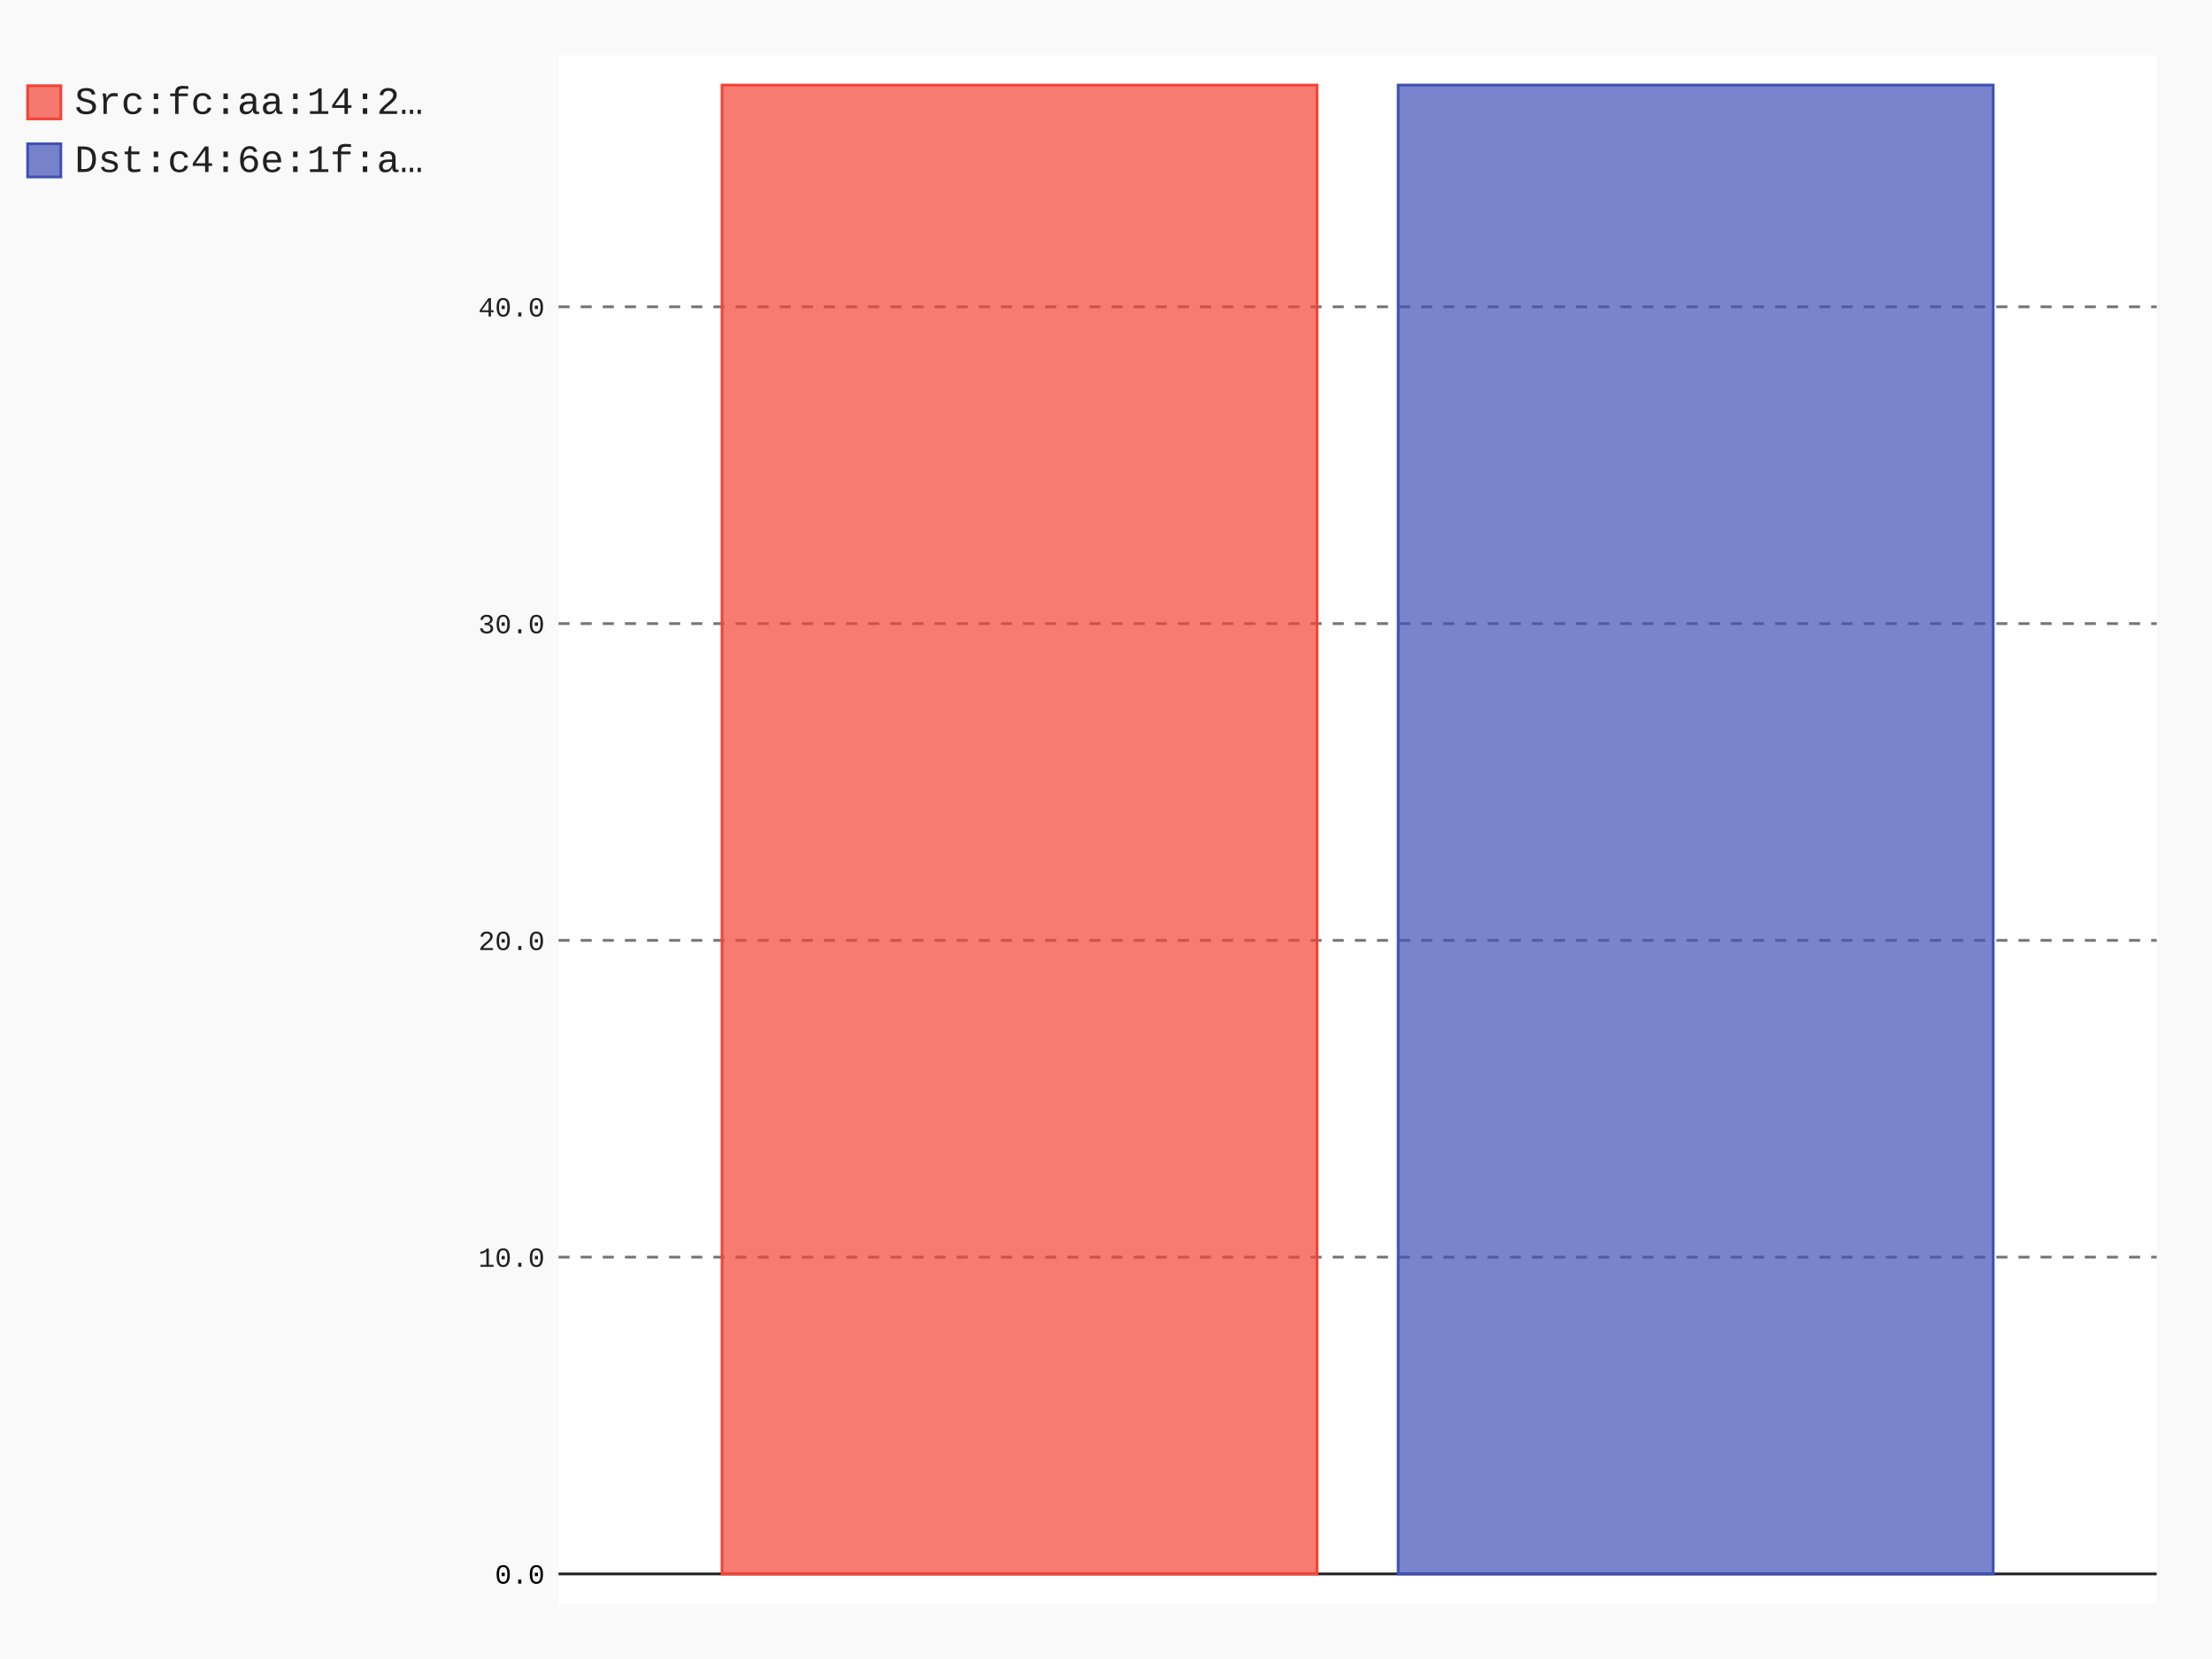
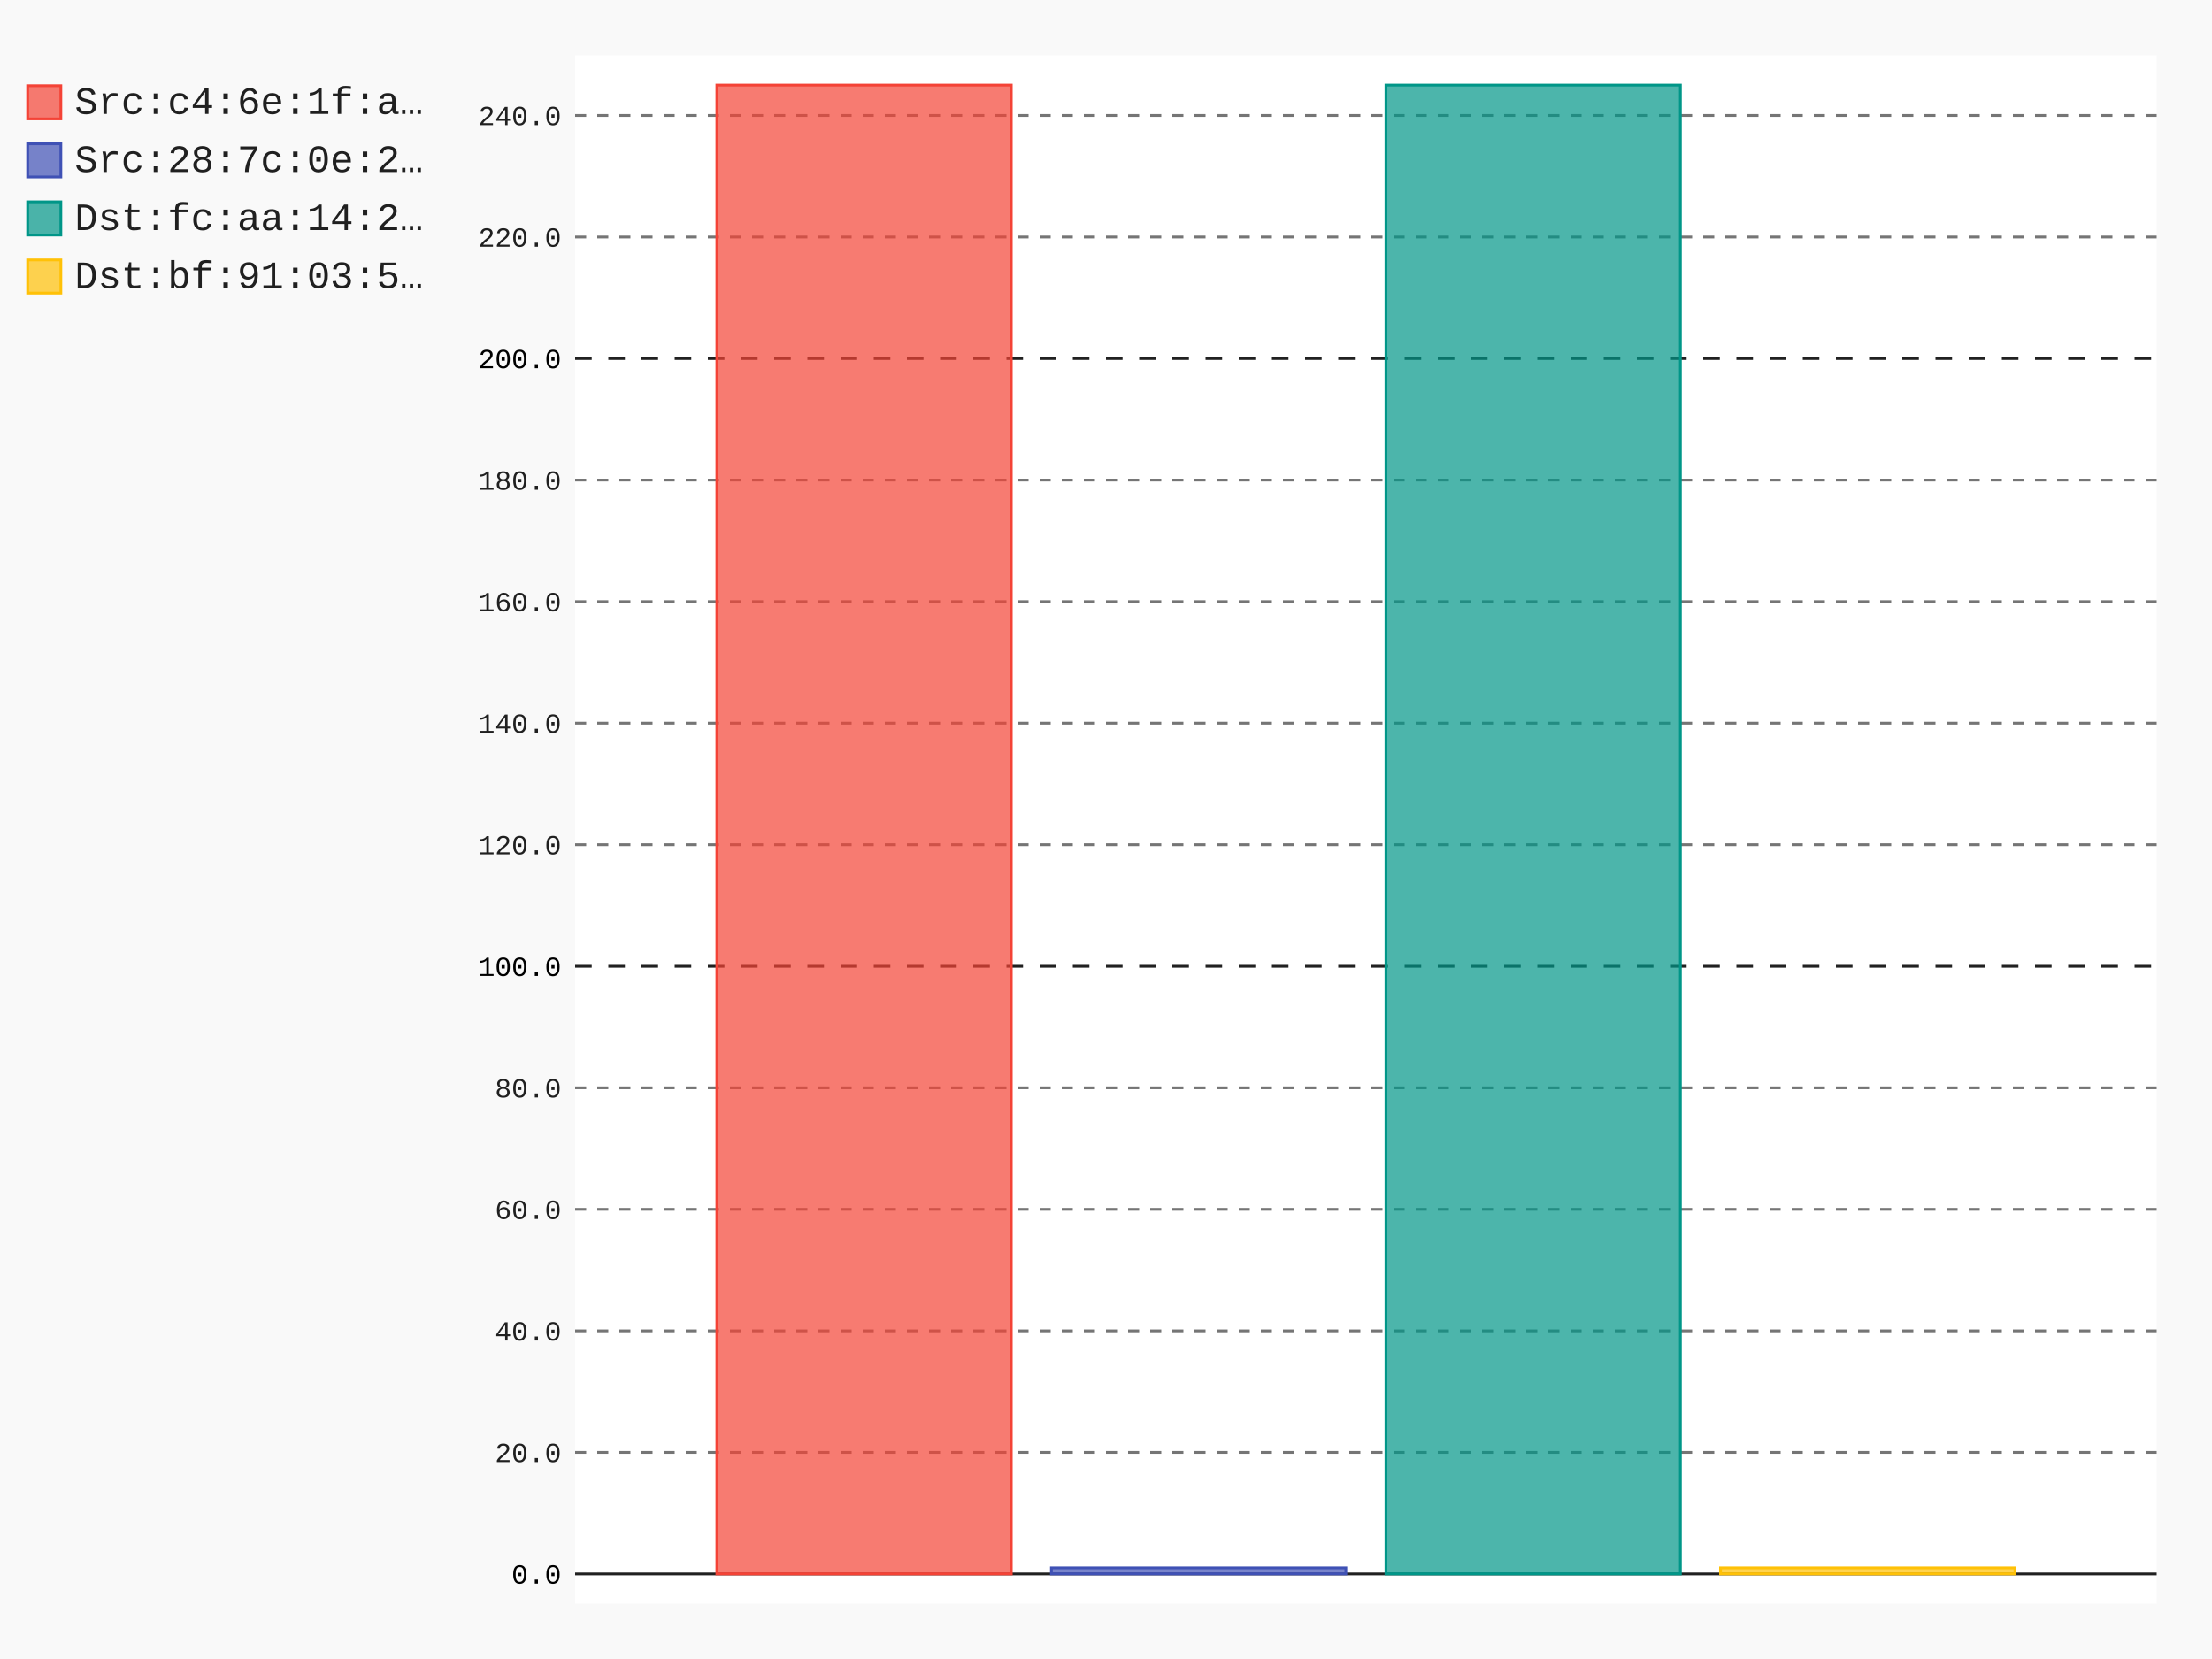
- <svg xmlns="http://www.w3.org/2000/svg" class="pygal-chart" id="chart-aee8d521-d7ee-42a2-bc71-2bcb7426cb7a" viewBox="0 0 800 600">
+ <svg xmlns="http://www.w3.org/2000/svg" class="pygal-chart" id="chart-779386c4-4f43-4079-8f6f-3ac0d2401830" viewBox="0 0 800 600">
  <defs>
-     <style type="text/css">#chart-aee8d521-d7ee-42a2-bc71-2bcb7426cb7a{-webkit-user-select:none;-webkit-font-smoothing:antialiased;font-family:Consolas,"Liberation Mono",Menlo,Courier,monospace}#chart-aee8d521-d7ee-42a2-bc71-2bcb7426cb7a .title{font-family:Consolas,"Liberation Mono",Menlo,Courier,monospace;font-size:16px}#chart-aee8d521-d7ee-42a2-bc71-2bcb7426cb7a .legends .legend text{font-family:Consolas,"Liberation Mono",Menlo,Courier,monospace;font-size:14px}#chart-aee8d521-d7ee-42a2-bc71-2bcb7426cb7a .axis text{font-family:Consolas,"Liberation Mono",Menlo,Courier,monospace;font-size:10px}#chart-aee8d521-d7ee-42a2-bc71-2bcb7426cb7a .axis text.major{font-family:Consolas,"Liberation Mono",Menlo,Courier,monospace;font-size:10px}#chart-aee8d521-d7ee-42a2-bc71-2bcb7426cb7a .text-overlay text.value{font-family:Consolas,"Liberation Mono",Menlo,Courier,monospace;font-size:16px}#chart-aee8d521-d7ee-42a2-bc71-2bcb7426cb7a .text-overlay text.label{font-family:Consolas,"Liberation Mono",Menlo,Courier,monospace;font-size:10px}#chart-aee8d521-d7ee-42a2-bc71-2bcb7426cb7a .tooltip{font-family:Consolas,"Liberation Mono",Menlo,Courier,monospace;font-size:14px}#chart-aee8d521-d7ee-42a2-bc71-2bcb7426cb7a text.no_data{font-family:Consolas,"Liberation Mono",Menlo,Courier,monospace;font-size:64px}
- #chart-aee8d521-d7ee-42a2-bc71-2bcb7426cb7a{background-color:rgba(249,249,249,1)}#chart-aee8d521-d7ee-42a2-bc71-2bcb7426cb7a path,#chart-aee8d521-d7ee-42a2-bc71-2bcb7426cb7a line,#chart-aee8d521-d7ee-42a2-bc71-2bcb7426cb7a rect,#chart-aee8d521-d7ee-42a2-bc71-2bcb7426cb7a circle{-webkit-transition:150ms;-moz-transition:150ms;transition:150ms}#chart-aee8d521-d7ee-42a2-bc71-2bcb7426cb7a .graph &gt; .background{fill:rgba(249,249,249,1)}#chart-aee8d521-d7ee-42a2-bc71-2bcb7426cb7a .plot &gt; .background{fill:rgba(255,255,255,1)}#chart-aee8d521-d7ee-42a2-bc71-2bcb7426cb7a .graph{fill:rgba(0,0,0,.87)}#chart-aee8d521-d7ee-42a2-bc71-2bcb7426cb7a text.no_data{fill:rgba(0,0,0,1)}#chart-aee8d521-d7ee-42a2-bc71-2bcb7426cb7a .title{fill:rgba(0,0,0,1)}#chart-aee8d521-d7ee-42a2-bc71-2bcb7426cb7a .legends .legend text{fill:rgba(0,0,0,.87)}#chart-aee8d521-d7ee-42a2-bc71-2bcb7426cb7a .legends .legend:hover text{fill:rgba(0,0,0,1)}#chart-aee8d521-d7ee-42a2-bc71-2bcb7426cb7a .axis .line{stroke:rgba(0,0,0,1)}#chart-aee8d521-d7ee-42a2-bc71-2bcb7426cb7a .axis .guide.line{stroke:rgba(0,0,0,.54)}#chart-aee8d521-d7ee-42a2-bc71-2bcb7426cb7a .axis .major.line{stroke:rgba(0,0,0,.87)}#chart-aee8d521-d7ee-42a2-bc71-2bcb7426cb7a .axis text.major{fill:rgba(0,0,0,1)}#chart-aee8d521-d7ee-42a2-bc71-2bcb7426cb7a .axis.y .guides:hover .guide.line,#chart-aee8d521-d7ee-42a2-bc71-2bcb7426cb7a .line-graph .axis.x .guides:hover .guide.line,#chart-aee8d521-d7ee-42a2-bc71-2bcb7426cb7a .stackedline-graph .axis.x .guides:hover .guide.line,#chart-aee8d521-d7ee-42a2-bc71-2bcb7426cb7a .xy-graph .axis.x .guides:hover .guide.line{stroke:rgba(0,0,0,1)}#chart-aee8d521-d7ee-42a2-bc71-2bcb7426cb7a .axis .guides:hover text{fill:rgba(0,0,0,1)}#chart-aee8d521-d7ee-42a2-bc71-2bcb7426cb7a .reactive{fill-opacity:.7}#chart-aee8d521-d7ee-42a2-bc71-2bcb7426cb7a .ci{stroke:rgba(0,0,0,.87)}#chart-aee8d521-d7ee-42a2-bc71-2bcb7426cb7a .reactive.active,#chart-aee8d521-d7ee-42a2-bc71-2bcb7426cb7a .active .reactive{fill-opacity:.8;stroke-width:4}#chart-aee8d521-d7ee-42a2-bc71-2bcb7426cb7a .series text{fill:rgba(0,0,0,1)}#chart-aee8d521-d7ee-42a2-bc71-2bcb7426cb7a .tooltip rect{fill:rgba(255,255,255,1);stroke:rgba(0,0,0,1);-webkit-transition:opacity 150ms;-moz-transition:opacity 150ms;transition:opacity 150ms}#chart-aee8d521-d7ee-42a2-bc71-2bcb7426cb7a .tooltip .label{fill:rgba(0,0,0,.87)}#chart-aee8d521-d7ee-42a2-bc71-2bcb7426cb7a .tooltip .label{fill:rgba(0,0,0,.87)}#chart-aee8d521-d7ee-42a2-bc71-2bcb7426cb7a .tooltip .legend{font-size:.8em;fill:rgba(0,0,0,.54)}#chart-aee8d521-d7ee-42a2-bc71-2bcb7426cb7a .tooltip .x_label{font-size:.6em;fill:rgba(0,0,0,1)}#chart-aee8d521-d7ee-42a2-bc71-2bcb7426cb7a .tooltip .xlink{font-size:.5em;text-decoration:underline}#chart-aee8d521-d7ee-42a2-bc71-2bcb7426cb7a .tooltip .value{font-size:1.5em}#chart-aee8d521-d7ee-42a2-bc71-2bcb7426cb7a .map-element{fill:rgba(255,255,255,1);stroke:rgba(0,0,0,.54) !important}#chart-aee8d521-d7ee-42a2-bc71-2bcb7426cb7a .map-element .reactive{fill-opacity:inherit}#chart-aee8d521-d7ee-42a2-bc71-2bcb7426cb7a .color-0,#chart-aee8d521-d7ee-42a2-bc71-2bcb7426cb7a .color-0 a:visited{stroke:#F44336;fill:#F44336}#chart-aee8d521-d7ee-42a2-bc71-2bcb7426cb7a .color-1,#chart-aee8d521-d7ee-42a2-bc71-2bcb7426cb7a .color-1 a:visited{stroke:#3F51B5;fill:#3F51B5}#chart-aee8d521-d7ee-42a2-bc71-2bcb7426cb7a .text-overlay .color-0 text{fill:black}#chart-aee8d521-d7ee-42a2-bc71-2bcb7426cb7a .text-overlay .color-1 text{fill:black}
- #chart-aee8d521-d7ee-42a2-bc71-2bcb7426cb7a text.no_data{text-anchor:middle}#chart-aee8d521-d7ee-42a2-bc71-2bcb7426cb7a .guide.line{fill:none}#chart-aee8d521-d7ee-42a2-bc71-2bcb7426cb7a .centered{text-anchor:middle}#chart-aee8d521-d7ee-42a2-bc71-2bcb7426cb7a .title{text-anchor:middle}#chart-aee8d521-d7ee-42a2-bc71-2bcb7426cb7a .legends .legend text{fill-opacity:1}#chart-aee8d521-d7ee-42a2-bc71-2bcb7426cb7a .axis.x text{text-anchor:middle}#chart-aee8d521-d7ee-42a2-bc71-2bcb7426cb7a .axis.x:not(.web) text[transform]{text-anchor:start}#chart-aee8d521-d7ee-42a2-bc71-2bcb7426cb7a .axis.x:not(.web) text[transform].backwards{text-anchor:end}#chart-aee8d521-d7ee-42a2-bc71-2bcb7426cb7a .axis.y text{text-anchor:end}#chart-aee8d521-d7ee-42a2-bc71-2bcb7426cb7a .axis.y text[transform].backwards{text-anchor:start}#chart-aee8d521-d7ee-42a2-bc71-2bcb7426cb7a .axis.y2 text{text-anchor:start}#chart-aee8d521-d7ee-42a2-bc71-2bcb7426cb7a .axis.y2 text[transform].backwards{text-anchor:end}#chart-aee8d521-d7ee-42a2-bc71-2bcb7426cb7a .axis .guide.line{stroke-dasharray:4,4}#chart-aee8d521-d7ee-42a2-bc71-2bcb7426cb7a .axis .major.guide.line{stroke-dasharray:6,6}#chart-aee8d521-d7ee-42a2-bc71-2bcb7426cb7a .horizontal .axis.y .guide.line,#chart-aee8d521-d7ee-42a2-bc71-2bcb7426cb7a .horizontal .axis.y2 .guide.line,#chart-aee8d521-d7ee-42a2-bc71-2bcb7426cb7a .vertical .axis.x .guide.line{opacity:0}#chart-aee8d521-d7ee-42a2-bc71-2bcb7426cb7a .horizontal .axis.always_show .guide.line,#chart-aee8d521-d7ee-42a2-bc71-2bcb7426cb7a .vertical .axis.always_show .guide.line{opacity:1 !important}#chart-aee8d521-d7ee-42a2-bc71-2bcb7426cb7a .axis.y .guides:hover .guide.line,#chart-aee8d521-d7ee-42a2-bc71-2bcb7426cb7a .axis.y2 .guides:hover .guide.line,#chart-aee8d521-d7ee-42a2-bc71-2bcb7426cb7a .axis.x .guides:hover .guide.line{opacity:1}#chart-aee8d521-d7ee-42a2-bc71-2bcb7426cb7a .axis .guides:hover text{opacity:1}#chart-aee8d521-d7ee-42a2-bc71-2bcb7426cb7a .nofill{fill:none}#chart-aee8d521-d7ee-42a2-bc71-2bcb7426cb7a .subtle-fill{fill-opacity:.2}#chart-aee8d521-d7ee-42a2-bc71-2bcb7426cb7a .dot{stroke-width:1px;fill-opacity:1}#chart-aee8d521-d7ee-42a2-bc71-2bcb7426cb7a .dot.active{stroke-width:5px}#chart-aee8d521-d7ee-42a2-bc71-2bcb7426cb7a .dot.negative{fill:transparent}#chart-aee8d521-d7ee-42a2-bc71-2bcb7426cb7a text,#chart-aee8d521-d7ee-42a2-bc71-2bcb7426cb7a tspan{stroke:none !important}#chart-aee8d521-d7ee-42a2-bc71-2bcb7426cb7a .series text.active{opacity:1}#chart-aee8d521-d7ee-42a2-bc71-2bcb7426cb7a .tooltip rect{fill-opacity:.95;stroke-width:.5}#chart-aee8d521-d7ee-42a2-bc71-2bcb7426cb7a .tooltip text{fill-opacity:1}#chart-aee8d521-d7ee-42a2-bc71-2bcb7426cb7a .showable{visibility:hidden}#chart-aee8d521-d7ee-42a2-bc71-2bcb7426cb7a .showable.shown{visibility:visible}</style>
+     <style type="text/css">#chart-779386c4-4f43-4079-8f6f-3ac0d2401830{-webkit-user-select:none;-webkit-font-smoothing:antialiased;font-family:Consolas,"Liberation Mono",Menlo,Courier,monospace}#chart-779386c4-4f43-4079-8f6f-3ac0d2401830 .title{font-family:Consolas,"Liberation Mono",Menlo,Courier,monospace;font-size:16px}#chart-779386c4-4f43-4079-8f6f-3ac0d2401830 .legends .legend text{font-family:Consolas,"Liberation Mono",Menlo,Courier,monospace;font-size:14px}#chart-779386c4-4f43-4079-8f6f-3ac0d2401830 .axis text{font-family:Consolas,"Liberation Mono",Menlo,Courier,monospace;font-size:10px}#chart-779386c4-4f43-4079-8f6f-3ac0d2401830 .axis text.major{font-family:Consolas,"Liberation Mono",Menlo,Courier,monospace;font-size:10px}#chart-779386c4-4f43-4079-8f6f-3ac0d2401830 .text-overlay text.value{font-family:Consolas,"Liberation Mono",Menlo,Courier,monospace;font-size:16px}#chart-779386c4-4f43-4079-8f6f-3ac0d2401830 .text-overlay text.label{font-family:Consolas,"Liberation Mono",Menlo,Courier,monospace;font-size:10px}#chart-779386c4-4f43-4079-8f6f-3ac0d2401830 .tooltip{font-family:Consolas,"Liberation Mono",Menlo,Courier,monospace;font-size:14px}#chart-779386c4-4f43-4079-8f6f-3ac0d2401830 text.no_data{font-family:Consolas,"Liberation Mono",Menlo,Courier,monospace;font-size:64px}
+ #chart-779386c4-4f43-4079-8f6f-3ac0d2401830{background-color:rgba(249,249,249,1)}#chart-779386c4-4f43-4079-8f6f-3ac0d2401830 path,#chart-779386c4-4f43-4079-8f6f-3ac0d2401830 line,#chart-779386c4-4f43-4079-8f6f-3ac0d2401830 rect,#chart-779386c4-4f43-4079-8f6f-3ac0d2401830 circle{-webkit-transition:150ms;-moz-transition:150ms;transition:150ms}#chart-779386c4-4f43-4079-8f6f-3ac0d2401830 .graph &gt; .background{fill:rgba(249,249,249,1)}#chart-779386c4-4f43-4079-8f6f-3ac0d2401830 .plot &gt; .background{fill:rgba(255,255,255,1)}#chart-779386c4-4f43-4079-8f6f-3ac0d2401830 .graph{fill:rgba(0,0,0,.87)}#chart-779386c4-4f43-4079-8f6f-3ac0d2401830 text.no_data{fill:rgba(0,0,0,1)}#chart-779386c4-4f43-4079-8f6f-3ac0d2401830 .title{fill:rgba(0,0,0,1)}#chart-779386c4-4f43-4079-8f6f-3ac0d2401830 .legends .legend text{fill:rgba(0,0,0,.87)}#chart-779386c4-4f43-4079-8f6f-3ac0d2401830 .legends .legend:hover text{fill:rgba(0,0,0,1)}#chart-779386c4-4f43-4079-8f6f-3ac0d2401830 .axis .line{stroke:rgba(0,0,0,1)}#chart-779386c4-4f43-4079-8f6f-3ac0d2401830 .axis .guide.line{stroke:rgba(0,0,0,.54)}#chart-779386c4-4f43-4079-8f6f-3ac0d2401830 .axis .major.line{stroke:rgba(0,0,0,.87)}#chart-779386c4-4f43-4079-8f6f-3ac0d2401830 .axis text.major{fill:rgba(0,0,0,1)}#chart-779386c4-4f43-4079-8f6f-3ac0d2401830 .axis.y .guides:hover .guide.line,#chart-779386c4-4f43-4079-8f6f-3ac0d2401830 .line-graph .axis.x .guides:hover .guide.line,#chart-779386c4-4f43-4079-8f6f-3ac0d2401830 .stackedline-graph .axis.x .guides:hover .guide.line,#chart-779386c4-4f43-4079-8f6f-3ac0d2401830 .xy-graph .axis.x .guides:hover .guide.line{stroke:rgba(0,0,0,1)}#chart-779386c4-4f43-4079-8f6f-3ac0d2401830 .axis .guides:hover text{fill:rgba(0,0,0,1)}#chart-779386c4-4f43-4079-8f6f-3ac0d2401830 .reactive{fill-opacity:.7}#chart-779386c4-4f43-4079-8f6f-3ac0d2401830 .ci{stroke:rgba(0,0,0,.87)}#chart-779386c4-4f43-4079-8f6f-3ac0d2401830 .reactive.active,#chart-779386c4-4f43-4079-8f6f-3ac0d2401830 .active .reactive{fill-opacity:.8;stroke-width:4}#chart-779386c4-4f43-4079-8f6f-3ac0d2401830 .series text{fill:rgba(0,0,0,1)}#chart-779386c4-4f43-4079-8f6f-3ac0d2401830 .tooltip rect{fill:rgba(255,255,255,1);stroke:rgba(0,0,0,1);-webkit-transition:opacity 150ms;-moz-transition:opacity 150ms;transition:opacity 150ms}#chart-779386c4-4f43-4079-8f6f-3ac0d2401830 .tooltip .label{fill:rgba(0,0,0,.87)}#chart-779386c4-4f43-4079-8f6f-3ac0d2401830 .tooltip .label{fill:rgba(0,0,0,.87)}#chart-779386c4-4f43-4079-8f6f-3ac0d2401830 .tooltip .legend{font-size:.8em;fill:rgba(0,0,0,.54)}#chart-779386c4-4f43-4079-8f6f-3ac0d2401830 .tooltip .x_label{font-size:.6em;fill:rgba(0,0,0,1)}#chart-779386c4-4f43-4079-8f6f-3ac0d2401830 .tooltip .xlink{font-size:.5em;text-decoration:underline}#chart-779386c4-4f43-4079-8f6f-3ac0d2401830 .tooltip .value{font-size:1.5em}#chart-779386c4-4f43-4079-8f6f-3ac0d2401830 .map-element{fill:rgba(255,255,255,1);stroke:rgba(0,0,0,.54) !important}#chart-779386c4-4f43-4079-8f6f-3ac0d2401830 .map-element .reactive{fill-opacity:inherit}#chart-779386c4-4f43-4079-8f6f-3ac0d2401830 .color-0,#chart-779386c4-4f43-4079-8f6f-3ac0d2401830 .color-0 a:visited{stroke:#F44336;fill:#F44336}#chart-779386c4-4f43-4079-8f6f-3ac0d2401830 .color-1,#chart-779386c4-4f43-4079-8f6f-3ac0d2401830 .color-1 a:visited{stroke:#3F51B5;fill:#3F51B5}#chart-779386c4-4f43-4079-8f6f-3ac0d2401830 .color-2,#chart-779386c4-4f43-4079-8f6f-3ac0d2401830 .color-2 a:visited{stroke:#009688;fill:#009688}#chart-779386c4-4f43-4079-8f6f-3ac0d2401830 .color-3,#chart-779386c4-4f43-4079-8f6f-3ac0d2401830 .color-3 a:visited{stroke:#FFC107;fill:#FFC107}#chart-779386c4-4f43-4079-8f6f-3ac0d2401830 .text-overlay .color-0 text{fill:black}#chart-779386c4-4f43-4079-8f6f-3ac0d2401830 .text-overlay .color-1 text{fill:black}#chart-779386c4-4f43-4079-8f6f-3ac0d2401830 .text-overlay .color-2 text{fill:black}#chart-779386c4-4f43-4079-8f6f-3ac0d2401830 .text-overlay .color-3 text{fill:black}
+ #chart-779386c4-4f43-4079-8f6f-3ac0d2401830 text.no_data{text-anchor:middle}#chart-779386c4-4f43-4079-8f6f-3ac0d2401830 .guide.line{fill:none}#chart-779386c4-4f43-4079-8f6f-3ac0d2401830 .centered{text-anchor:middle}#chart-779386c4-4f43-4079-8f6f-3ac0d2401830 .title{text-anchor:middle}#chart-779386c4-4f43-4079-8f6f-3ac0d2401830 .legends .legend text{fill-opacity:1}#chart-779386c4-4f43-4079-8f6f-3ac0d2401830 .axis.x text{text-anchor:middle}#chart-779386c4-4f43-4079-8f6f-3ac0d2401830 .axis.x:not(.web) text[transform]{text-anchor:start}#chart-779386c4-4f43-4079-8f6f-3ac0d2401830 .axis.x:not(.web) text[transform].backwards{text-anchor:end}#chart-779386c4-4f43-4079-8f6f-3ac0d2401830 .axis.y text{text-anchor:end}#chart-779386c4-4f43-4079-8f6f-3ac0d2401830 .axis.y text[transform].backwards{text-anchor:start}#chart-779386c4-4f43-4079-8f6f-3ac0d2401830 .axis.y2 text{text-anchor:start}#chart-779386c4-4f43-4079-8f6f-3ac0d2401830 .axis.y2 text[transform].backwards{text-anchor:end}#chart-779386c4-4f43-4079-8f6f-3ac0d2401830 .axis .guide.line{stroke-dasharray:4,4}#chart-779386c4-4f43-4079-8f6f-3ac0d2401830 .axis .major.guide.line{stroke-dasharray:6,6}#chart-779386c4-4f43-4079-8f6f-3ac0d2401830 .horizontal .axis.y .guide.line,#chart-779386c4-4f43-4079-8f6f-3ac0d2401830 .horizontal .axis.y2 .guide.line,#chart-779386c4-4f43-4079-8f6f-3ac0d2401830 .vertical .axis.x .guide.line{opacity:0}#chart-779386c4-4f43-4079-8f6f-3ac0d2401830 .horizontal .axis.always_show .guide.line,#chart-779386c4-4f43-4079-8f6f-3ac0d2401830 .vertical .axis.always_show .guide.line{opacity:1 !important}#chart-779386c4-4f43-4079-8f6f-3ac0d2401830 .axis.y .guides:hover .guide.line,#chart-779386c4-4f43-4079-8f6f-3ac0d2401830 .axis.y2 .guides:hover .guide.line,#chart-779386c4-4f43-4079-8f6f-3ac0d2401830 .axis.x .guides:hover .guide.line{opacity:1}#chart-779386c4-4f43-4079-8f6f-3ac0d2401830 .axis .guides:hover text{opacity:1}#chart-779386c4-4f43-4079-8f6f-3ac0d2401830 .nofill{fill:none}#chart-779386c4-4f43-4079-8f6f-3ac0d2401830 .subtle-fill{fill-opacity:.2}#chart-779386c4-4f43-4079-8f6f-3ac0d2401830 .dot{stroke-width:1px;fill-opacity:1}#chart-779386c4-4f43-4079-8f6f-3ac0d2401830 .dot.active{stroke-width:5px}#chart-779386c4-4f43-4079-8f6f-3ac0d2401830 .dot.negative{fill:transparent}#chart-779386c4-4f43-4079-8f6f-3ac0d2401830 text,#chart-779386c4-4f43-4079-8f6f-3ac0d2401830 tspan{stroke:none !important}#chart-779386c4-4f43-4079-8f6f-3ac0d2401830 .series text.active{opacity:1}#chart-779386c4-4f43-4079-8f6f-3ac0d2401830 .tooltip rect{fill-opacity:.95;stroke-width:.5}#chart-779386c4-4f43-4079-8f6f-3ac0d2401830 .tooltip text{fill-opacity:1}#chart-779386c4-4f43-4079-8f6f-3ac0d2401830 .showable{visibility:hidden}#chart-779386c4-4f43-4079-8f6f-3ac0d2401830 .showable.shown{visibility:visible}</style>
  </defs>
  <g class="graph bar-graph vertical">
    <rect class="background" height="600" width="800" x="0" y="0" />
-     <g class="plot" transform="translate(202, 20)">
-       <rect class="background" height="560" width="578.0" x="0" y="0" />
+     <g class="plot" transform="translate(208, 20)">
+       <rect class="background" height="560" width="572.0" x="0" y="0" />
      <g class="axis y">
        <g class="guides">
-           <path class="major line" d="M0 549.231 h578" />
+           <path class="major line" d="M0 549.231 h572" />
          <text class="major" x="-5" y="552.731">0.0</text>
        </g>
        <g class="guides">
-           <path class="guide line" d="M0 434.664 h578" />
-           <text class="" x="-5" y="438.164">10.0</text>
+           <path class="guide line" d="M0 505.275 h572" />
+           <text class="" x="-5" y="508.775">20.0</text>
        </g>
        <g class="guides">
-           <path class="guide line" d="M0 320.098 h578" />
-           <text class="" x="-5" y="323.598">20.0</text>
+           <path class="guide line" d="M0 461.319 h572" />
+           <text class="" x="-5" y="464.819">40.0</text>
        </g>
        <g class="guides">
-           <path class="guide line" d="M0 205.532 h578" />
-           <text class="" x="-5" y="209.032">30.0</text>
+           <path class="guide line" d="M0 417.363 h572" />
+           <text class="" x="-5" y="420.863">60.0</text>
        </g>
        <g class="guides">
-           <path class="guide line" d="M0 90.966 h578" />
-           <text class="" x="-5" y="94.466">40.0</text>
+           <path class="guide line" d="M0 373.407 h572" />
+           <text class="" x="-5" y="376.907">80.0</text>
+         </g>
+         <g class="guides">
+           <path class="major guide line" d="M0 329.451 h572" />
+           <text class="major" x="-5" y="332.951">100.0</text>
+         </g>
+         <g class="guides">
+           <path class="guide line" d="M0 285.495 h572" />
+           <text class="" x="-5" y="288.995">120.0</text>
+         </g>
+         <g class="guides">
+           <path class="guide line" d="M0 241.538 h572" />
+           <text class="" x="-5" y="245.038">140.0</text>
+         </g>
+         <g class="guides">
+           <path class="guide line" d="M0 197.582 h572" />
+           <text class="" x="-5" y="201.082">160.0</text>
+         </g>
+         <g class="guides">
+           <path class="guide line" d="M0 153.626 h572" />
+           <text class="" x="-5" y="157.126">180.0</text>
+         </g>
+         <g class="guides">
+           <path class="major guide line" d="M0 109.67 h572" />
+           <text class="major" x="-5" y="113.17">200.0</text>
+         </g>
+         <g class="guides">
+           <path class="guide line" d="M0 65.714 h572" />
+           <text class="" x="-5" y="69.214">220.0</text>
+         </g>
+         <g class="guides">
+           <path class="guide line" d="M0 21.758 h572" />
+           <text class="" x="-5" y="25.258">240.0</text>
        </g>
      </g>
      <g class="series serie-0 color-0">
        <g class="bars">
          <g class="bar">
-             <rect class="rect reactive tooltip-trigger" height="538.462" rx="0" ry="0" width="215.194" x="59.134" y="10.769" />
+             <rect class="rect reactive tooltip-trigger" height="538.462" rx="0" ry="0" width="106.48" x="51.26" y="10.769" />
          </g>
        </g>
      </g>
      <g class="series serie-1 color-1">
        <g class="bars">
          <g class="bar">
-             <rect class="rect reactive tooltip-trigger" height="538.462" rx="0" ry="0" width="215.194" x="303.672" y="10.769" />
+             <rect class="rect reactive tooltip-trigger" height="2.198" rx="0" ry="0" width="106.48" x="172.26" y="547.033" />
+           </g>
+         </g>
+       </g>
+       <g class="series serie-2 color-2">
+         <g class="bars">
+           <g class="bar">
+             <rect class="rect reactive tooltip-trigger" height="538.462" rx="0" ry="0" width="106.48" x="293.26" y="10.769" />
+           </g>
+         </g>
+       </g>
+       <g class="series serie-3 color-3">
+         <g class="bars">
+           <g class="bar">
+             <rect class="rect reactive tooltip-trigger" height="2.198" rx="0" ry="0" width="106.48" x="414.26" y="547.033" />
          </g>
        </g>
      </g>
    </g>
    <g class="titles" />
-     <g class="plot overlay" transform="translate(202, 20)">
+     <g class="plot overlay" transform="translate(208, 20)">
      <g class="series serie-0 color-0" />
      <g class="series serie-1 color-1" />
+       <g class="series serie-2 color-2" />
+       <g class="series serie-3 color-3" />
    </g>
-     <g class="plot text-overlay" transform="translate(202, 20)">
+     <g class="plot text-overlay" transform="translate(208, 20)">
      <g class="series serie-0 color-0" />
      <g class="series serie-1 color-1" />
+       <g class="series serie-2 color-2" />
+       <g class="series serie-3 color-3" />
    </g>
-     <g class="plot tooltip-overlay" transform="translate(202, 20)">
+     <g class="plot tooltip-overlay" transform="translate(208, 20)">
      <g class="tooltip" style="opacity: 0" transform="translate(0 0)">
        <rect class="tooltip-box" height="0" rx="0" ry="0" width="0" />
        <g class="text" />
      </g>
    </g>
    <g class="legends" transform="translate(10, 30)">
      <g class="legend reactive activate-serie" id="activate-serie-0">
        <rect class="color-0 reactive" height="12" width="12" x="0.0" y="1.0" />
-         <text x="17.0" y="11.2">Src:fc:aa:14:2…</text>
+         <text x="17.0" y="11.2">Src:c4:6e:1f:a…</text>
      </g>
      <g class="legend reactive activate-serie" id="activate-serie-1">
        <rect class="color-1 reactive" height="12" width="12" x="0.0" y="22.0" />
-         <text x="17.0" y="32.2">Dst:c4:6e:1f:a…</text>
+         <text x="17.0" y="32.2">Src:28:7c:0e:2…</text>
+       </g>
+       <g class="legend reactive activate-serie" id="activate-serie-2">
+         <rect class="color-2 reactive" height="12" width="12" x="0.0" y="43.0" />
+         <text x="17.0" y="53.2">Dst:fc:aa:14:2…</text>
+       </g>
+       <g class="legend reactive activate-serie" id="activate-serie-3">
+         <rect class="color-3 reactive" height="12" width="12" x="0.0" y="64.0" />
+         <text x="17.0" y="74.2">Dst:bf:91:03:5…</text>
      </g>
    </g>
    <g class="legends" transform="translate(790, 30)" />
  </g>
</svg>
